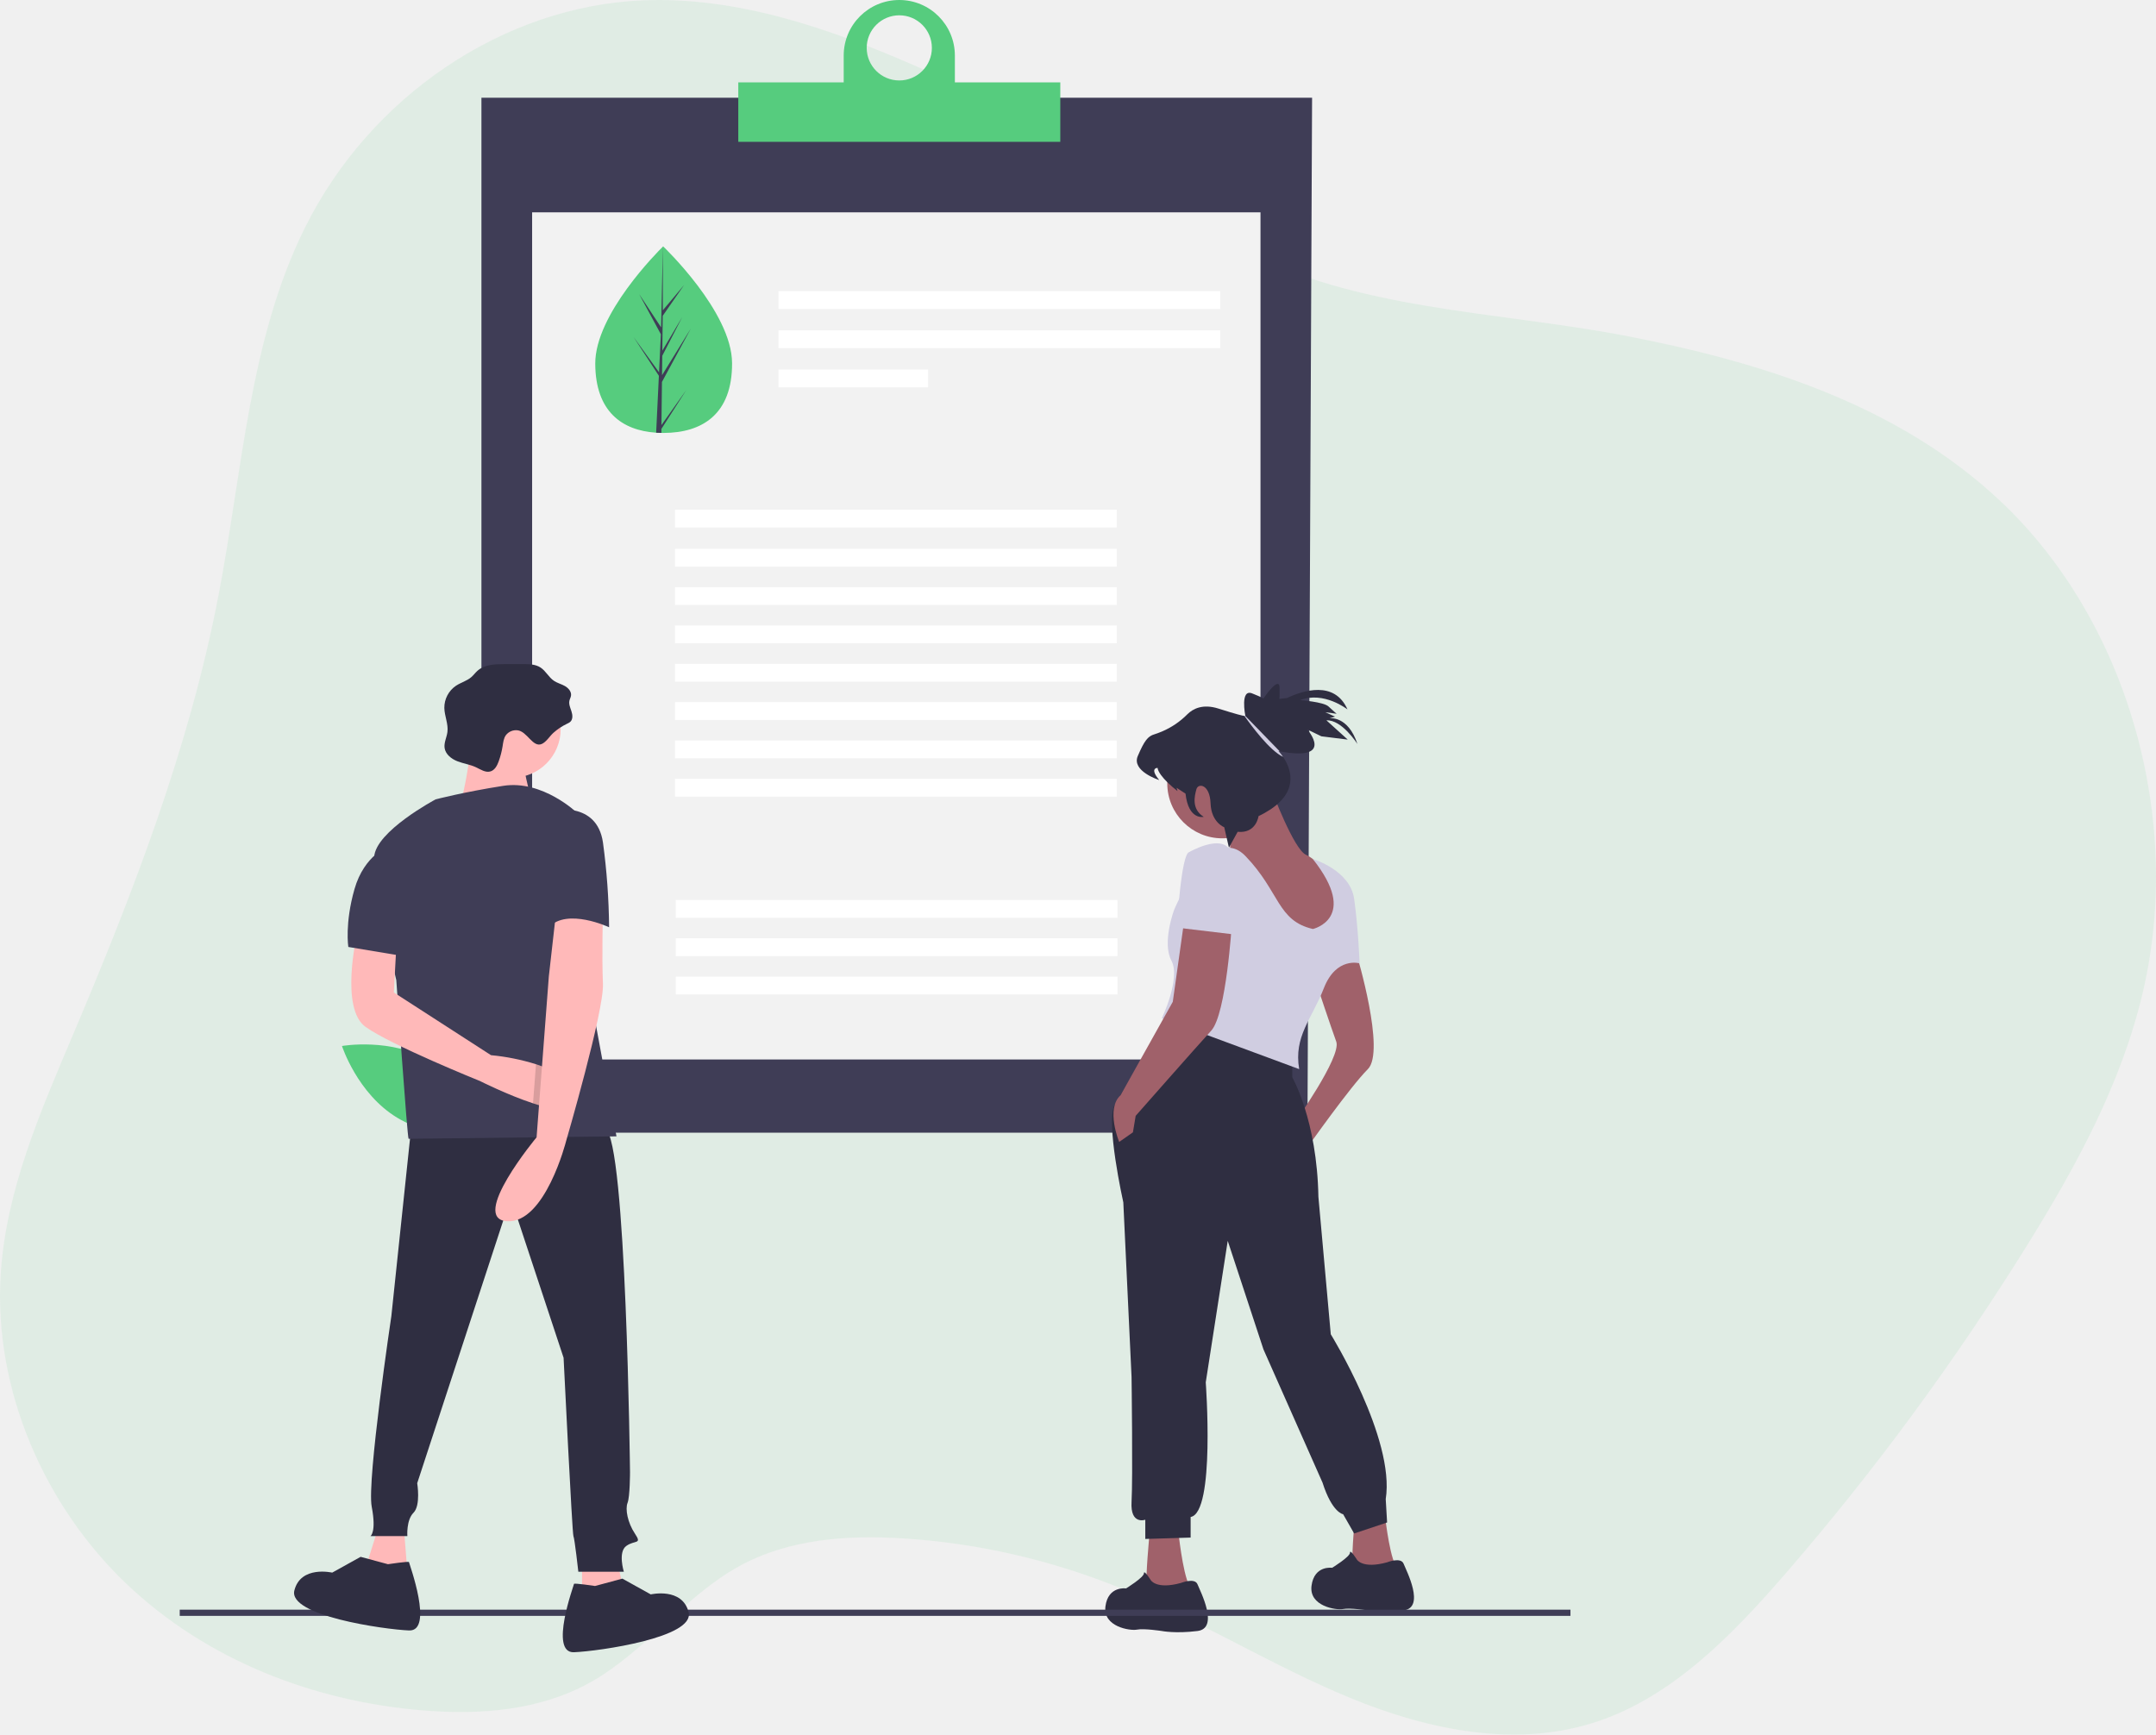
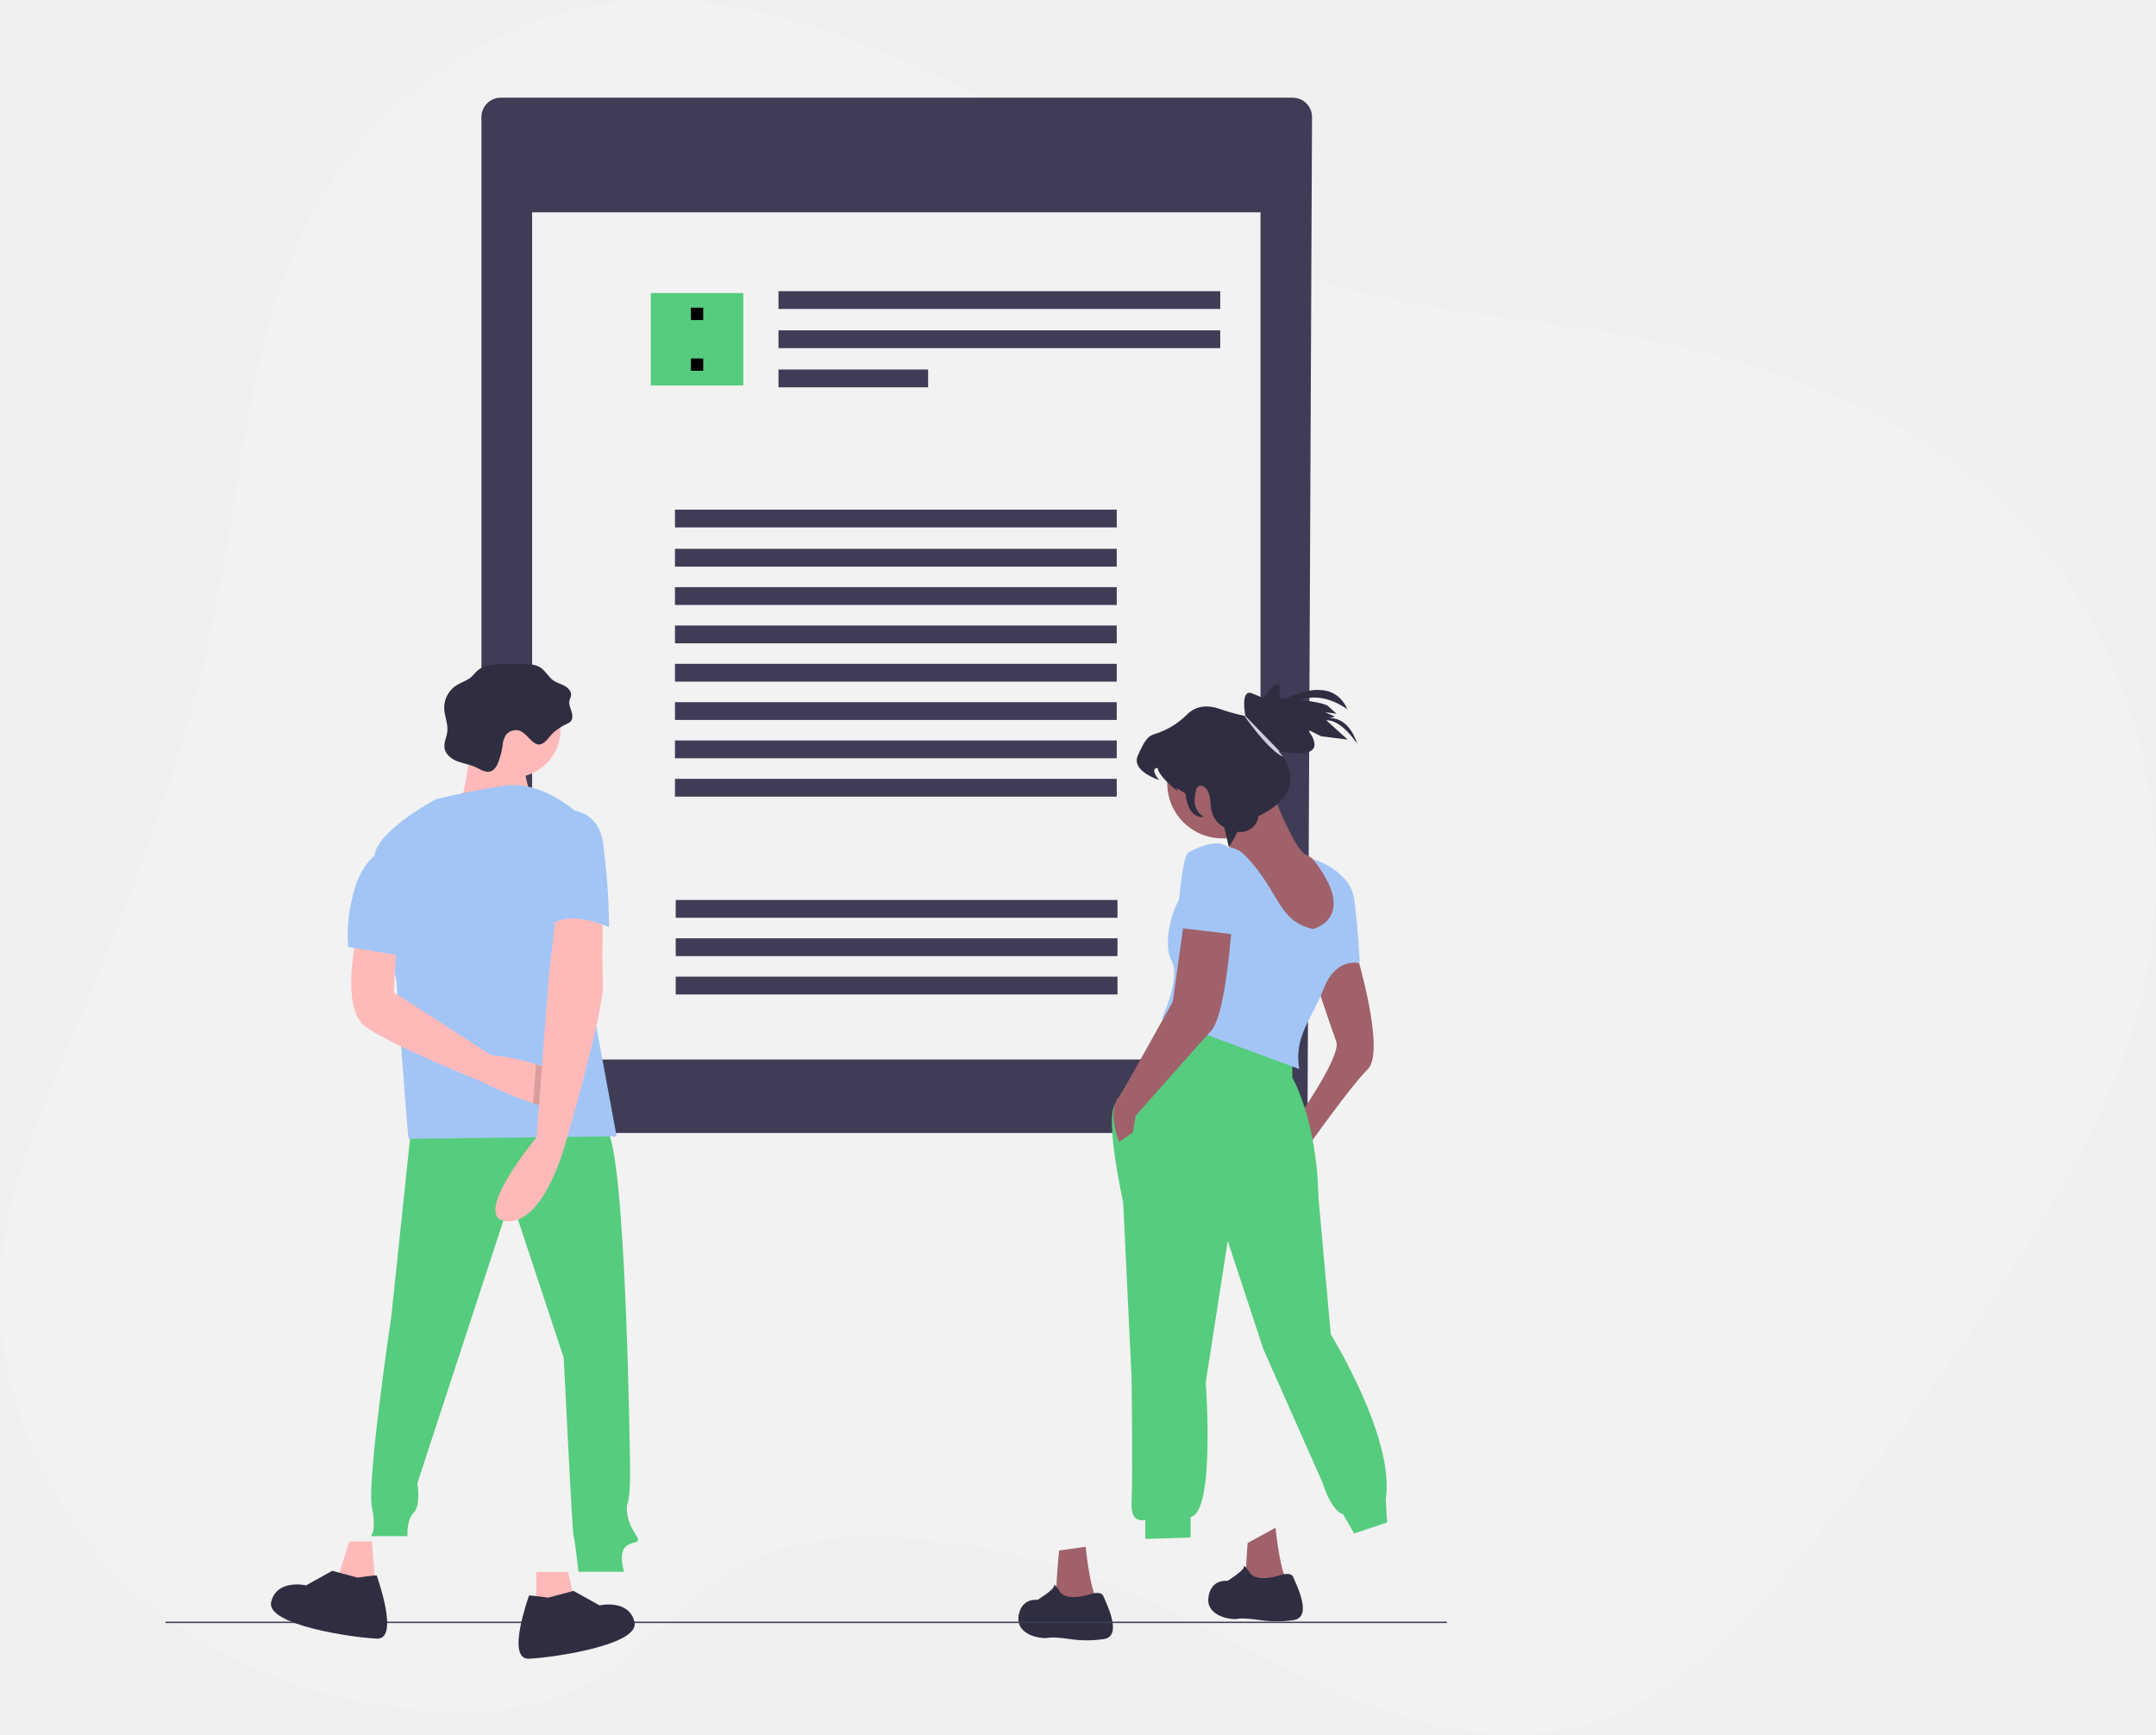
- <svg xmlns="http://www.w3.org/2000/svg" width="174px" height="140px" viewBox="0 0 174 140" version="1.1">
-   <g id="Page-1" stroke="none" stroke-width="1" fill="none" fill-rule="evenodd">
-     <g id="Landing-2.0---verde-Copy-5" transform="translate(-966, -1326)">
-       <g id="Ilustración-2" transform="translate(966, 1326)">
-         <path d="M74.024,5.38 C66.951,2.287 59.477,-0.297 51.847,0.028 C40.629,0.504 29.86,7.763 24.586,18.421 C20.111,27.451 19.559,38.036 17.632,48.057 C15.26,60.402 10.708,72.139 5.848,83.613 C3.239,89.777 0.485,96.074 0.056,102.831 C-0.538,112.212 3.63,121.56 10.167,127.8 C16.704,134.04 25.385,137.332 34.098,138.05 C38.735,138.432 43.58,138.078 47.699,135.756 C52.056,133.3 55.232,128.861 59.607,126.44 C63.661,124.195 68.404,123.882 72.955,124.173 C78.898,124.554 84.765,125.896 90.382,128.16 C96.744,130.729 102.66,134.451 108.999,137.057 C115.339,139.663 122.439,141.117 128.926,138.943 C135.025,136.9 139.84,131.939 144.181,126.916 C151.28,118.716 157.786,109.866 163.636,100.452 C167.554,94.138 171.2,87.477 172.932,80.119 C176.244,66.05 171.686,50.178 161.577,40.57 C153.201,32.61 141.96,29.155 130.956,27.058 C120.922,25.146 109.32,25.028 100.084,20.045 C91.276,15.287 83.261,9.422 74.024,5.38 Z" id="Path-Copy-2" fill="#56CC7E" fill-rule="nonzero" opacity="0.1" />
-         <g transform="translate(14, 0)">
-           <g id="Informe" transform="translate(13.6, 0)" fill-rule="nonzero">
-             <polygon id="Rectangle" fill="#3F3D56" points="11.254 7.887 78.292 7.887 77.916 91.421 11.254 91.421" />
-             <rect id="Rectangle" fill="#F2F2F2" x="15.345" y="17.138" width="58.783" height="68.374" />
-             <path d="M5.985,86.746 C7.772,90.06 11.564,91.482 11.564,91.482 C11.564,91.482 12.459,87.532 10.672,84.219 C8.886,80.905 5.094,79.483 5.094,79.483 C5.094,79.483 4.199,83.433 5.985,86.746 Z" id="Path" fill="#3F3D56" />
-             <path d="M7.213,85.656 C10.439,87.597 11.681,91.452 11.681,91.452 C11.681,91.452 7.694,92.16 4.468,90.219 C1.242,88.279 -1.42108547e-14,84.424 -1.42108547e-14,84.424 C-1.42108547e-14,84.424 3.988,83.716 7.213,85.656 Z" id="Path" fill="#56CC7E" />
-             <rect id="Rectangle" fill="#FFFFFF" x="35.227" y="23.5" width="35.652" height="1.438" />
-             <rect id="Rectangle" fill="#FFFFFF" x="35.227" y="26.662" width="35.652" height="1.438" />
-             <rect id="Rectangle" fill="#FFFFFF" x="35.227" y="29.825" width="12.076" height="1.438" />
-             <rect id="Rectangle" fill="#FFFFFF" x="26.874" y="41.135" width="35.652" height="1.438" />
-             <rect id="Rectangle" fill="#FFFFFF" x="26.874" y="44.297" width="35.652" height="1.438" />
-             <rect id="Rectangle" fill="#FFFFFF" x="26.874" y="47.391" width="35.652" height="1.438" />
-             <rect id="Rectangle" fill="#FFFFFF" x="26.874" y="50.485" width="35.652" height="1.438" />
-             <rect id="Rectangle" fill="#FFFFFF" x="26.874" y="53.579" width="35.652" height="1.438" />
-             <rect id="Rectangle" fill="#FFFFFF" x="26.874" y="56.673" width="35.652" height="1.438" />
-             <rect id="Rectangle" fill="#FFFFFF" x="26.874" y="59.767" width="35.652" height="1.438" />
-             <rect id="Rectangle" fill="#FFFFFF" x="26.874" y="62.86" width="35.652" height="1.438" />
-             <rect id="Rectangle" fill="#FFFFFF" x="26.935" y="72.639" width="35.652" height="1.438" />
-             <rect id="Rectangle" fill="#FFFFFF" x="26.935" y="75.733" width="35.652" height="1.438" />
-             <rect id="Rectangle" fill="#FFFFFF" x="26.935" y="78.827" width="35.652" height="1.438" />
-             <path d="M31.482,29.308 C31.501,33.466 29.035,34.929 25.986,34.943 C25.915,34.943 25.845,34.942 25.775,34.941 C25.633,34.939 25.494,34.933 25.355,34.924 C22.603,34.741 20.458,33.224 20.44,29.357 C20.423,25.356 25.515,20.283 25.897,19.908 L25.897,19.907 C25.912,19.893 25.919,19.886 25.919,19.886 C25.919,19.886 31.464,25.151 31.482,29.308 Z" id="Path" fill="#56CC7E" />
-             <path d="M25.782,34.307 L27.789,31.477 L25.779,34.617 L25.775,34.941 C25.633,34.939 25.494,34.933 25.355,34.924 L25.554,30.763 L25.552,30.731 L25.556,30.725 L25.575,30.331 L23.532,27.202 L25.58,30.037 L25.585,30.12 L25.736,26.977 L23.984,23.741 L25.755,26.424 L25.897,19.908 L25.897,19.886 L25.897,19.907 L25.892,25.046 L27.612,23.001 L25.886,25.489 L25.853,28.303 L27.456,25.595 L25.848,28.717 L25.83,30.282 L28.157,26.512 L25.823,30.827 L25.782,34.307 Z" id="Path" fill="#3F3D56" />
-             <path d="M49.463,6.649 L49.463,4.483 C49.462,2.007 47.454,-1.42108547e-14 44.977,-1.42108547e-14 C42.5,-1.42108547e-14 40.492,2.007 40.491,4.483 L40.491,6.649 L31.983,6.649 L31.983,11.445 L57.971,11.445 L57.971,6.649 L49.463,6.649 Z M44.977,1.235 C46.429,1.235 47.607,2.412 47.607,3.865 C47.607,5.317 46.429,6.494 44.977,6.494 C43.525,6.494 42.347,5.317 42.347,3.865 C42.347,3.167 42.624,2.498 43.117,2.005 C43.611,1.512 44.28,1.235 44.977,1.235 L44.977,1.235 Z" id="Shape" fill="#56CC7E" />
-           </g>
-           <g id="Mujer" transform="translate(75.2, 55.2)" fill-rule="nonzero">
-             <path d="M22.524,66.683 C22.524,66.683 22.857,70.01 23.411,71.119 C23.411,71.119 20.085,71.895 19.974,71.229 C19.863,70.564 20.085,68.014 20.085,68.014 L22.524,66.683 Z" id="Path" fill="#A0616A" />
-             <path d="M5.892,68.347 C5.892,68.347 6.225,71.673 6.779,72.782 C6.779,72.782 3.453,73.558 3.342,72.893 C3.231,72.227 3.564,68.679 3.564,68.679 L5.892,68.347 Z" id="Path" fill="#A0616A" />
-             <path d="M20.307,21.888 C20.307,21.888 22.635,29.649 21.194,31.091 C19.752,32.532 16.315,37.411 16.315,37.411 L15.206,35.526 C15.206,35.526 19.087,30.093 18.643,28.873 C18.2,27.654 17.091,24.327 17.091,24.327 C17.091,24.327 18.976,21.444 20.307,21.888 Z" id="Path" fill="#A0616A" />
-             <circle id="Oval" fill="#A0616A" cx="9.44" cy="8.028" r="4.435" />
-             <path d="M13.432,8.582 C13.432,8.582 15.206,13.35 16.204,13.794 C17.202,14.237 18.976,16.344 18.976,16.344 C18.976,16.344 19.198,21.888 17.978,21.888 C16.758,21.888 9.995,14.015 9.995,14.015 C9.995,14.015 10.327,12.463 9.662,11.576 C8.997,10.689 13.432,8.582 13.432,8.582 Z" id="Path" fill="#A0616A" />
-             <path d="M15.095,30.426 L15.095,31.756 C15.095,31.756 17.091,35.193 17.202,41.403 L18.2,52.491 C18.2,52.491 23.411,60.918 22.635,65.796 L22.746,67.681 L20.085,68.568 L19.198,67.016 C19.198,67.016 18.311,66.905 17.535,64.466 L12.767,53.71 L9.884,44.951 L8.11,56.372 C8.11,56.372 8.886,66.905 6.89,67.238 L6.89,68.901 L3.231,69.012 L3.231,67.46 C3.231,67.46 2.011,67.903 2.122,66.018 C2.233,64.133 2.122,55.928 2.122,55.928 L1.457,41.846 C1.457,41.846 -0.016,35.25 0.776,33.946 L5.116,26.656 L15.095,30.426 Z" id="Path" fill="#2F2E41" />
-             <path d="M22.746,70.897 C22.746,70.897 23.855,70.453 24.076,71.008 C24.298,71.562 25.851,74.556 24.076,74.778 C22.302,74.999 21.194,74.778 21.194,74.778 C21.194,74.778 19.752,74.556 19.198,74.667 C18.643,74.778 16.426,74.445 16.648,72.782 C16.869,71.119 18.311,71.34 18.311,71.34 C18.311,71.34 19.752,70.453 19.752,70.121 C19.752,69.788 20.307,70.675 20.307,70.675 C20.307,70.675 20.75,71.451 22.746,70.897 Z" id="Path" fill="#2F2E41" />
-             <path d="M6.114,72.56 C6.114,72.56 7.223,72.117 7.444,72.671 C7.666,73.225 9.219,76.219 7.444,76.441 C5.67,76.663 4.562,76.441 4.562,76.441 C4.562,76.441 3.12,76.219 2.566,76.33 C2.011,76.441 -0.206,76.108 0.016,74.445 C0.237,72.782 1.679,73.004 1.679,73.004 C1.679,73.004 3.12,72.117 3.12,71.784 C3.12,71.451 3.675,72.338 3.675,72.338 C3.675,72.338 4.118,73.114 6.114,72.56 Z" id="Path" fill="#2F2E41" />
-             <path d="M16.758,19.781 C16.758,19.781 20.528,18.92 16.758,14.139 C16.758,14.139 19.752,15.013 20.085,17.342 C20.417,19.67 20.528,22.553 20.528,22.553 C20.528,22.553 18.643,21.999 17.645,24.549 C16.648,27.099 15.206,28.43 15.65,31.091 L4.562,26.988 C4.562,26.988 6.114,23.773 5.338,22.331 C4.562,20.89 5.56,18.229 5.56,18.229 C5.56,18.229 8.553,11.022 11.325,13.904 C14.097,16.787 13.876,19.116 16.758,19.781 Z" id="Path" fill="#D0CDE1" />
-             <path d="M10.216,19.338 C10.216,19.338 9.773,26.656 8.553,27.986 C7.334,29.317 2.455,34.861 2.455,34.861 L2.233,36.191 L1.124,36.968 C1.124,36.968 0.016,34.306 1.235,33.198 L5.449,25.658 L6.447,18.561 L10.216,19.338 Z" id="Path" fill="#A0616A" />
-             <path d="M6.779,13.572 C6.779,13.572 9.364,12.078 10.068,13.435 C10.771,14.792 10.438,20.225 10.438,20.225 L5.781,19.67 C5.781,19.67 6.114,13.683 6.779,13.572 Z" id="Path" fill="#D0CDE1" />
-             <path d="M4.355,7.76 C3.536,6.777 4.218,6.776 4.218,6.776 C4.274,7.129 4.638,7.567 5.006,7.931 C5.268,8.188 5.544,8.428 5.833,8.652 L5.756,8.383 L6.478,8.857 C6.716,11.034 7.946,10.728 7.946,10.728 C6.932,10.092 7.213,9.036 7.354,8.507 C7.493,7.978 8.442,8.09 8.498,9.636 C8.553,11.181 9.602,11.567 9.602,11.567 L9.804,12.448 L9.98,13.215 L10.46,12.346 L10.686,11.937 C12.193,12.088 12.37,10.671 12.37,10.671 C12.71,10.511 13.039,10.326 13.352,10.118 C15.708,8.537 14.917,6.721 14.349,5.887 C14.239,5.722 14.116,5.567 13.98,5.423 C14.013,5.43 14.046,5.437 14.078,5.442 C18.599,6.288 16.307,3.678 16.307,3.678 L17.441,4.229 L19.568,4.494 L17.851,2.941 C19.081,2.874 20.315,4.793 20.353,4.852 C19.589,2.536 18.095,2.772 18.095,2.772 L18.546,2.642 L17.759,2.283 L18.673,2.41 C18.673,2.41 18.415,2.191 18.015,1.819 C17.614,1.446 15.721,1.31 15.721,1.31 C17.651,0.558 19.549,2.06 19.549,2.06 C18.506,-0.305 15.941,0.535 14.671,1.137 L14.05,1.209 C14.063,1.163 14.08,0.977 14.07,0.322 C14.054,-0.721 12.821,1.096 12.76,1.185 C12.76,1.172 12.696,1.101 11.855,0.766 C10.875,0.375 11.293,2.525 11.305,2.583 L11.305,2.584 C11.305,2.584 11.315,2.598 11.233,2.587 C11.079,2.567 10.601,2.456 9.133,1.99 C7.865,1.588 7.079,2.004 6.633,2.444 C6.048,3.037 5.353,3.51 4.586,3.837 C4.339,3.939 4.117,4.023 3.973,4.065 C3.433,4.22 3.15,4.595 2.625,5.82 C2.108,7.029 4.294,7.741 4.355,7.76 Z" id="Path" fill="#2F2E41" />
-             <path d="M11.233,2.587 C11.753,3.328 13.257,5.376 14.349,5.887 C14.239,5.722 14.116,5.567 13.98,5.423 C14.013,5.43 14.046,5.437 14.078,5.442 L11.305,2.585 L11.305,2.583 L11.233,2.587 Z" id="Path" fill="#D0CDE1" />
-           </g>
-           <line x1="0.505" y1="130.17" x2="112.744" y2="130.17" id="Path" stroke="#3F3D56" stroke-width="0.5" />
-           <g id="Hombre" transform="translate(25.6, 93.6) scale(-1, 1) translate(-25.6, -93.6) translate(9.6, 53.6)" fill-rule="nonzero">
-             <polygon id="Path" fill="#FFB9B9" points="25.007 69.488 26.099 72.962 22.724 73.26 23.021 69.488" />
-             <polygon id="Path" fill="#FFB9B9" points="8.627 72.168 8.627 76.933 4.755 76.933 5.847 72.168" />
-             <path d="M22.426,37.522 L24.014,52.611 C24.014,52.611 26,65.914 25.602,67.999 C25.205,70.083 25.702,70.381 25.702,70.381 L22.724,70.381 C22.724,70.381 22.823,69.091 22.227,68.495 C21.632,67.899 21.929,66.112 21.929,66.112 L14.385,43.081 L10.116,55.987 C10.116,55.987 9.421,70.183 9.322,70.381 C9.223,70.58 8.925,73.26 8.925,73.26 L5.252,73.26 C5.252,73.26 5.748,71.672 5.053,71.175 C4.358,70.679 3.763,71.076 4.358,70.183 C4.954,69.289 5.152,68.197 4.954,67.701 C4.755,67.204 4.755,65.219 4.755,65.219 C4.755,65.219 5.053,38.415 6.741,37.522 C8.428,36.629 22.426,37.522 22.426,37.522 Z" id="Path" fill="#2F2E41" />
-             <path d="M7.578,74.408 C7.578,74.408 9.275,74.153 9.275,74.238 C9.275,74.323 11.312,79.84 9.275,79.755 C7.238,79.67 -0.485,78.566 0.024,76.529 C0.533,74.493 3.08,75.087 3.08,75.087 L5.371,73.814 L7.578,74.408 Z" id="Path" fill="#2F2E41" />
-             <path d="M24.29,72.65 C24.29,72.65 22.593,72.395 22.593,72.48 C22.593,72.565 20.556,78.082 22.593,77.997 C24.63,77.912 32.353,76.809 31.844,74.772 C31.335,72.735 28.789,73.329 28.789,73.329 L26.497,72.056 L24.29,72.65 Z" id="Path" fill="#2F2E41" />
-             <circle id="Oval" fill="#FFB9B9" cx="14.259" cy="5.257" r="3.907" />
-             <path d="M17.363,4.762 C17.363,4.762 18.058,11.711 18.951,12.208 C19.845,12.704 12.101,13.2 12.101,13.2 C12.101,13.2 13.988,6.847 13.392,6.251 C12.796,5.656 17.363,4.762 17.363,4.762 Z" id="Path" fill="#FFB9B9" />
-             <path d="M9.024,12.009 C9.024,12.009 11.804,9.329 14.98,9.825 C18.157,10.321 20.44,10.917 20.44,10.917 C20.44,10.917 25.305,13.498 25.404,15.583 C25.503,17.668 23.617,25.51 23.617,25.51 C23.617,25.51 22.724,38.316 22.624,38.316 C22.525,38.316 5.847,38.118 5.847,38.118 L8.925,21.44 L9.024,12.009 Z" id="Path" fill="#3F3D56" />
-             <path d="M9.673,35.897 C10.317,36.071 11.425,35.83 12.583,35.451 C14.648,34.773 16.867,33.65 16.867,33.65 C16.867,33.65 24.014,30.771 26.099,29.282 C28.184,27.793 26.794,21.837 26.794,21.837 L23.617,22.83 L23.816,26.503 L15.973,31.566 C14.741,31.681 13.524,31.926 12.343,32.295 C11.022,32.729 9.74,33.405 9.276,34.444 C9.204,34.602 9.152,34.769 9.123,34.941 C9.029,35.489 9.251,35.782 9.673,35.897 Z" id="Path" fill="#FFB9B9" />
-             <path d="M9.276,34.444 C9.414,34.958 9.548,35.447 9.673,35.897 C10.317,36.071 11.425,35.83 12.583,35.451 L12.343,32.295 C11.022,32.729 9.74,33.405 9.276,34.444 Z" id="Path" fill="#000000" opacity="0.15" />
-             <path d="M10.712,19.951 L11.307,25.212 L12.295,38.194 C12.295,38.194 17.76,44.769 14.683,44.967 C11.605,45.166 9.917,38.515 9.917,38.515 C9.917,38.515 6.84,27.992 6.939,25.808 C7.039,23.624 6.939,19.951 6.939,19.951 L10.712,19.951 Z" id="Path" fill="#FFB9B9" />
-             <path d="M9.847,4.82 C9.745,4.78 9.65,4.722 9.566,4.651 C9.352,4.444 9.388,4.094 9.481,3.811 C9.574,3.529 9.709,3.237 9.643,2.947 C9.612,2.812 9.538,2.689 9.517,2.552 C9.467,2.226 9.727,1.93 10.014,1.769 C10.302,1.608 10.632,1.529 10.904,1.343 C11.321,1.057 11.551,0.554 11.974,0.278 C12.387,0.008 12.913,-0.001 13.406,-9.9475983e-14 L14.881,0.002 C15.651,0.003 16.498,0.031 17.072,0.546 C17.246,0.702 17.384,0.896 17.561,1.05 C17.917,1.36 18.397,1.484 18.792,1.742 C19.391,2.143 19.748,2.819 19.74,3.54 C19.726,4.195 19.407,4.83 19.49,5.479 C19.545,5.915 19.78,6.333 19.719,6.768 C19.645,7.283 19.173,7.652 18.688,7.842 C18.203,8.032 17.674,8.1 17.203,8.32 C16.817,8.499 16.415,8.786 16.009,8.66 C15.666,8.554 15.477,8.191 15.354,7.853 C15.211,7.458 15.105,7.05 15.039,6.635 C14.989,6.324 14.957,5.995 14.774,5.739 C14.556,5.456 14.207,5.305 13.852,5.341 C13.056,5.411 12.607,6.767 11.875,6.446 C11.512,6.287 11.233,5.812 10.943,5.552 C10.614,5.258 10.245,5.011 9.847,4.82 Z" id="Path" fill="#2F2E41" />
-             <path d="M24.213,14.689 C24.213,14.689 26.198,15.384 26.992,18.164 C27.786,20.944 27.489,22.83 27.489,22.83 L23.319,23.525 L24.213,14.689 Z" id="Path" fill="#3F3D56" />
-             <path d="M11.009,11.81 C11.009,11.81 7.436,11.016 6.939,14.392 C6.629,16.662 6.463,18.95 6.443,21.241 C6.443,21.241 9.818,19.653 11.307,21.241 L11.009,11.81 Z" id="Path" fill="#3F3D56" />
-           </g>
-         </g>
-       </g>
+ <svg xmlns="http://www.w3.org/2000/svg" viewBox="0 0 772.33 621.41">
+   <defs>
+     <style>.cls-1{fill:#f2f2f2;}.cls-2{fill:#3f3d56;}.cls-3{fill:#a0616a;}.cls-4{fill:#56cc7e;}.cls-5{fill:#2f2e41;}.cls-6{fill:#a3c5f5;}.cls-7{fill:#d0cde1;}.cls-8{fill:none;stroke:#3f3d56;stroke-width:0.5px;}.cls-9{fill:#ffb9b9;}.cls-10{opacity:0.15;isolation:isolate;}</style>
+   </defs>
+   <g id="Capa_2" data-name="Capa 2">
+     <g id="b1dd317e-8fb9-42d0-9880-4f9abd167789">
+       <path id="Path-Copy-2" class="cls-1" d="M328.57,23.88C297.17,10.15,264-1.32,230.13.12c-49.79,2.12-97.59,34.34-121,81.64-19.86,40.09-22.31,87.07-30.87,131.55C67.73,268.11,47.53,320.2,26,371.13,14.38,398.49,2.15,426.44.25,456.43c-2.64,41.64,15.86,83.13,44.88,110.83s67.55,42.31,106.22,45.5c20.58,1.69,42.09.12,60.37-10.18,19.34-10.91,33.44-30.61,52.86-41.36,18-10,39-11.35,59.24-10.06a249.29,249.29,0,0,1,77.35,17.7c28.24,11.4,54.5,27.92,82.64,39.49s59.65,18,88.45,8.37c27.07-9.07,48.44-31.09,67.71-53.38a925.86,925.86,0,0,0,86.35-117.47c17.39-28,33.58-57.59,41.27-90.25,14.7-62.45-5.53-132.9-50.41-175.54-37.17-35.34-87.07-50.67-135.91-60-44.54-8.48-96-9-137-31.13C405.14,67.85,369.57,41.82,328.57,23.88Z" />
+       <path id="Rectangle" class="cls-2" d="M179.38,35H463.07A6.91,6.91,0,0,1,470,42l-1.61,357a6.92,6.92,0,0,1-6.91,6.89H179.38a6.92,6.92,0,0,1-6.92-6.92V41.92A6.91,6.91,0,0,1,179.38,35Z" />
+       <rect class="cls-1" x="190.62" y="76.07" width="260.92" height="303.49" />
+       <path id="Path" class="cls-2" d="M149.07,385c7.93,14.71,24.77,21,24.77,21s4-17.53-4-32.24-24.76-21-24.76-21S141.14,370.33,149.07,385Z" />
+       <rect class="cls-2" x="278.87" y="104.31" width="158.25" height="6.38" />
+       <rect class="cls-2" x="278.87" y="118.34" width="158.25" height="6.38" />
+       <rect class="cls-2" x="278.87" y="132.38" width="53.6" height="6.38" />
+       <rect class="cls-2" x="241.79" y="182.58" width="158.25" height="6.38" />
+       <rect class="cls-2" x="241.79" y="196.62" width="158.25" height="6.38" />
+       <rect class="cls-2" x="241.79" y="210.35" width="158.25" height="6.38" />
+       <rect class="cls-2" x="241.79" y="224.09" width="158.25" height="6.38" />
+       <rect class="cls-2" x="241.79" y="237.82" width="158.25" height="6.38" />
+       <rect class="cls-2" x="241.79" y="251.55" width="158.25" height="6.38" />
+       <rect class="cls-2" x="241.79" y="265.28" width="158.25" height="6.38" />
+       <rect class="cls-2" x="241.79" y="279.02" width="158.25" height="6.38" />
+       <rect class="cls-2" x="242.06" y="322.42" width="158.25" height="6.38" />
+       <rect class="cls-2" x="242.06" y="336.15" width="158.25" height="6.38" />
+       <rect class="cls-2" x="242.06" y="349.89" width="158.25" height="6.38" />
+       <path class="cls-3" d="M456.92,547.32s1.36,13.6,3.63,18.14c0,0-13.6,3.17-14.06.45s.46-13.15.46-13.15Z" />
+       <path class="cls-3" d="M388.9,554.12s1.36,13.61,3.63,18.14c0,0-13.6,3.18-14.06.45s.91-17.23.91-17.23Z" />
+       <path class="cls-3" d="M486.06,342.17S496.4,376.62,490,383s-21.65,28.05-21.65,28.05l-4.93-8.37s17.23-24.11,15.26-29.53S471.79,353,471.79,353,480.16,340.2,486.06,342.17Z" />
+       <circle id="Oval" class="cls-3" cx="437.83" cy="280.65" r="19.69" />
+       <path class="cls-3" d="M455.55,283.11s7.87,21.16,12.3,23.13,12.31,11.32,12.31,11.32,1,24.61-4.43,24.61-35.44-34.95-35.44-34.95,1.48-6.89-1.47-10.82S455.55,283.11,455.55,283.11Z" />
+       <path class="cls-4" d="M462.93,380.06V386s8.86,15.26,9.35,42.82L476.71,478s23.13,37.41,19.69,59.06l.49,8.37-11.81,3.94-3.94-6.89s-3.94-.5-7.38-11.32L452.6,483.42l-12.8-38.88-7.87,50.69s3.44,46.75-5.42,48.23v7.38l-16.24.49v-6.89s-5.41,2-4.92-6.39,0-44.79,0-44.79l-3-62.5s-6.54-29.28-3-35.07l19.27-32.36Z" />
+       <path class="cls-5" d="M457.83,564.55s4.53-1.81,5.44.46,7.26,14.51,0,15.41a40.35,40.35,0,0,1-11.79,0s-5.89-.9-8.16-.45-11.34-.91-10.43-7.71,6.8-5.89,6.8-5.89,5.9-3.63,5.9-5,2.26,2.27,2.26,2.27S449.67,566.82,457.83,564.55Z" />
+       <path class="cls-5" d="M389.81,571.35s4.53-1.81,5.44.46,7.26,14.51,0,15.42a40.76,40.76,0,0,1-11.79,0s-5.89-.91-8.16-.46-11.34-.9-10.43-7.71,6.8-5.89,6.8-5.89,5.9-3.63,5.9-5,2.26,2.27,2.26,2.27S381.65,573.62,389.81,571.35Z" />
+       <path class="cls-6" d="M470.31,332.82s16.74-3.83,0-25.05c0,0,13.29,3.88,14.77,14.22s2,23.13,2,23.13-8.37-2.46-12.8,8.86-10.83,17.22-8.86,29l-49.21-18.21s6.89-14.28,3.44-20.67,1-18.21,1-18.21,13.28-32,25.59-19.2S457.52,329.86,470.31,332.82Z" />
+       <path class="cls-3" d="M441.28,330.85s-2,32.48-7.39,38.39-27.06,30.51-27.06,30.51l-1,5.91-4.92,3.44s-4.92-11.81.49-16.73l18.7-33.47,4.43-31.5Z" />
+       <path class="cls-6" d="M426,305.26s11.47-6.64,14.6-.61,1.64,30.13,1.64,30.13l-20.67-2.46S423.07,305.75,426,305.26Z" />
+       <path class="cls-5" d="M415.26,279.46c-3.64-4.36-.61-4.37-.61-4.37.25,1.57,1.87,3.51,3.5,5.13a42.9,42.9,0,0,0,3.67,3.2l-.34-1.2,3.2,2.11c1.06,9.66,6.52,8.3,6.52,8.3-4.5-2.82-3.26-7.51-2.63-9.86s4.83-1.85,5.08,5,4.9,8.58,4.9,8.58l.9,3.9.78,3.41,2.13-3.86,1-1.81a6.51,6.51,0,0,0,7.47-5.62,32.75,32.75,0,0,0,4.36-2.46c10.46-7,6.95-15.08,4.43-18.78a16.19,16.19,0,0,0-1.64-2.05l.44.08c20.06,3.76,9.89-7.83,9.89-7.83l5,2.45,9.44,1.17-7.63-6.89c5.46-.3,10.94,8.22,11.11,8.48-3.39-10.28-10-9.23-10-9.23l2-.58-3.5-1.59,4.06.56s-1.14-1-2.92-2.62-10.18-2.26-10.18-2.26c8.57-3.34,17,3.33,17,3.33-4.63-10.5-16-6.77-21.65-4.1l-2.76.32a23.55,23.55,0,0,0,.09-3.94c-.07-4.62-5.54,3.44-5.81,3.84,0-.06-.29-.38-4-1.86-4.35-1.74-2.49,7.8-2.44,8.06h0s0,.07-.32,0a78.16,78.16,0,0,1-9.32-2.65c-5.63-1.79-9.12.06-11.1,2a28.09,28.09,0,0,1-9.09,6.18c-1.09.46-2.08.83-2.72,1-2.39.69-3.65,2.35-6,7.79S415,279.37,415.26,279.46Z" />
+       <path class="cls-7" d="M445.79,256.5c2.31,3.28,9,12.37,13.83,14.64a16.19,16.19,0,0,0-1.64-2.05l.44.08-12.31-12.68h0Z" />
+       <line class="cls-8" x1="59.32" y1="581.21" x2="518.35" y2="581.21" />
+       <polygon class="cls-9" points="125.12 552.25 120.65 566.46 134.46 567.67 133.24 552.25 125.12 552.25" />
+       <polygon class="cls-9" points="192.11 563.21 192.11 582.7 207.94 582.7 203.48 563.21 192.11 563.21" />
+       <path class="cls-4" d="M147.25,404.46l-7.05,67s-8.81,59-7,68.3-.44,10.57-.44,10.57h13.22s-.44-5.73,2.2-8.37,1.32-10.58,1.32-10.58l33.49-102.22,18.95,57.28s3.08,63,3.52,63.89,1.77,12.78,1.77,12.78h16.3s-2.2-7.05.88-9.25,5.73-.44,3.09-4.41-3.53-8.81-2.65-11,.88-11,.88-11-1.32-119-8.81-122.94S147.25,404.46,147.25,404.46Z" />
+       <path class="cls-5" d="M196.4,572.37s-6.94-1-6.94-.7-8.33,22.91,0,22.57,39.91-4.86,37.83-13.19-12.5-5.91-12.5-5.91l-9.37-5.2Z" />
+       <path class="cls-5" d="M128.05,565.18s6.94-1,6.94-.7,8.33,22.91,0,22.57-39.92-4.86-37.84-13.19,12.5-5.9,12.5-5.9l9.37-5.21Z" />
+       <circle class="cls-9" cx="183.5" cy="261.24" r="17.34" />
+       <path class="cls-9" d="M169.72,259.05s-3.08,30.84-7.05,33.05,30.41,4.4,30.41,4.4-8.38-28.2-5.73-30.84S169.72,259.05,169.72,259.05Z" />
+       <path class="cls-6" d="M206.74,291.22s-12.34-11.9-26.44-9.7-24.24,4.85-24.24,4.85-21.59,11.46-22,20.71S142,351.14,142,351.14s4,56.84,4.41,56.84l74.47-.88-13.66-74Z" />
+       <path class="cls-9" d="M203.85,397.25c-2.85.77-7.77-.3-12.91-2a160.55,160.55,0,0,1-19-8s-31.72-12.78-41-19.39-3.09-33.05-3.09-33.05l14.1,4.41-.88,16.3L175.89,378A78.27,78.27,0,0,1,192,381.26c5.87,1.93,11.56,4.93,13.62,9.54a8.89,8.89,0,0,1,.67,2.2C206.71,395.44,205.73,396.74,203.85,397.25Z" />
+       <path class="cls-10" d="M205.62,390.8c-.62,2.28-1.21,4.45-1.77,6.45-2.85.77-7.77-.3-12.91-2l1.06-14C197.87,383.19,203.56,386.19,205.62,390.8Z" />
+       <path class="cls-9" d="M199.24,326.47l-2.64,23.35-4.38,57.62s-24.26,29.19-10.6,30.07,21.15-28.64,21.15-28.64,13.66-46.71,13.22-56.41,0-26,0-26Z" />
+       <path class="cls-5" d="M203.08,259.31a4.52,4.52,0,0,0,1.25-.75c.95-.92.79-2.48.38-3.73s-1-2.55-.72-3.84c.14-.6.46-1.14.56-1.75.22-1.45-.93-2.76-2.21-3.48s-2.74-1.06-4-1.89c-1.85-1.26-2.87-3.5-4.75-4.72s-4.17-1.24-6.36-1.24h-6.54c-3.42,0-7.18.13-9.73,2.41-.77.7-1.38,1.56-2.17,2.24-1.58,1.38-3.71,1.93-5.46,3.08a9.49,9.49,0,0,0-4.21,8c.06,2.9,1.48,5.72,1.11,8.6-.25,1.94-1.29,3.79-1,5.72.33,2.29,2.43,3.93,4.58,4.77s4.5,1.14,6.59,2.12c1.71.8,3.5,2.07,5.3,1.51,1.52-.47,2.36-2.08,2.91-3.58a29.45,29.45,0,0,0,1.4-5.41,9.09,9.09,0,0,1,1.17-4,4.59,4.59,0,0,1,4.1-1.77c3.53.31,5.52,6.33,8.77,4.91,1.61-.71,2.85-2.82,4.14-4A20.85,20.85,0,0,1,203.08,259.31Z" />
+       <path class="cls-6" d="M139.32,303.11s-8.81,3.09-12.34,15.43-2.2,20.71-2.2,20.71l18.5,3.08Z" />
+       <path class="cls-6" d="M197.92,290.34s15.87-3.53,18.07,11.45a239.74,239.74,0,0,1,2.2,30.41s-15-7.05-21.59,0Z" />
+       <rect class="cls-4" x="233.14" y="104.97" width="33.13" height="33.13" />
+       <rect x="247.5" y="110.24" width="4.41" height="4.41" />
+       <rect x="247.5" y="128.42" width="4.41" height="4.41" />
    </g>
  </g>
</svg>
